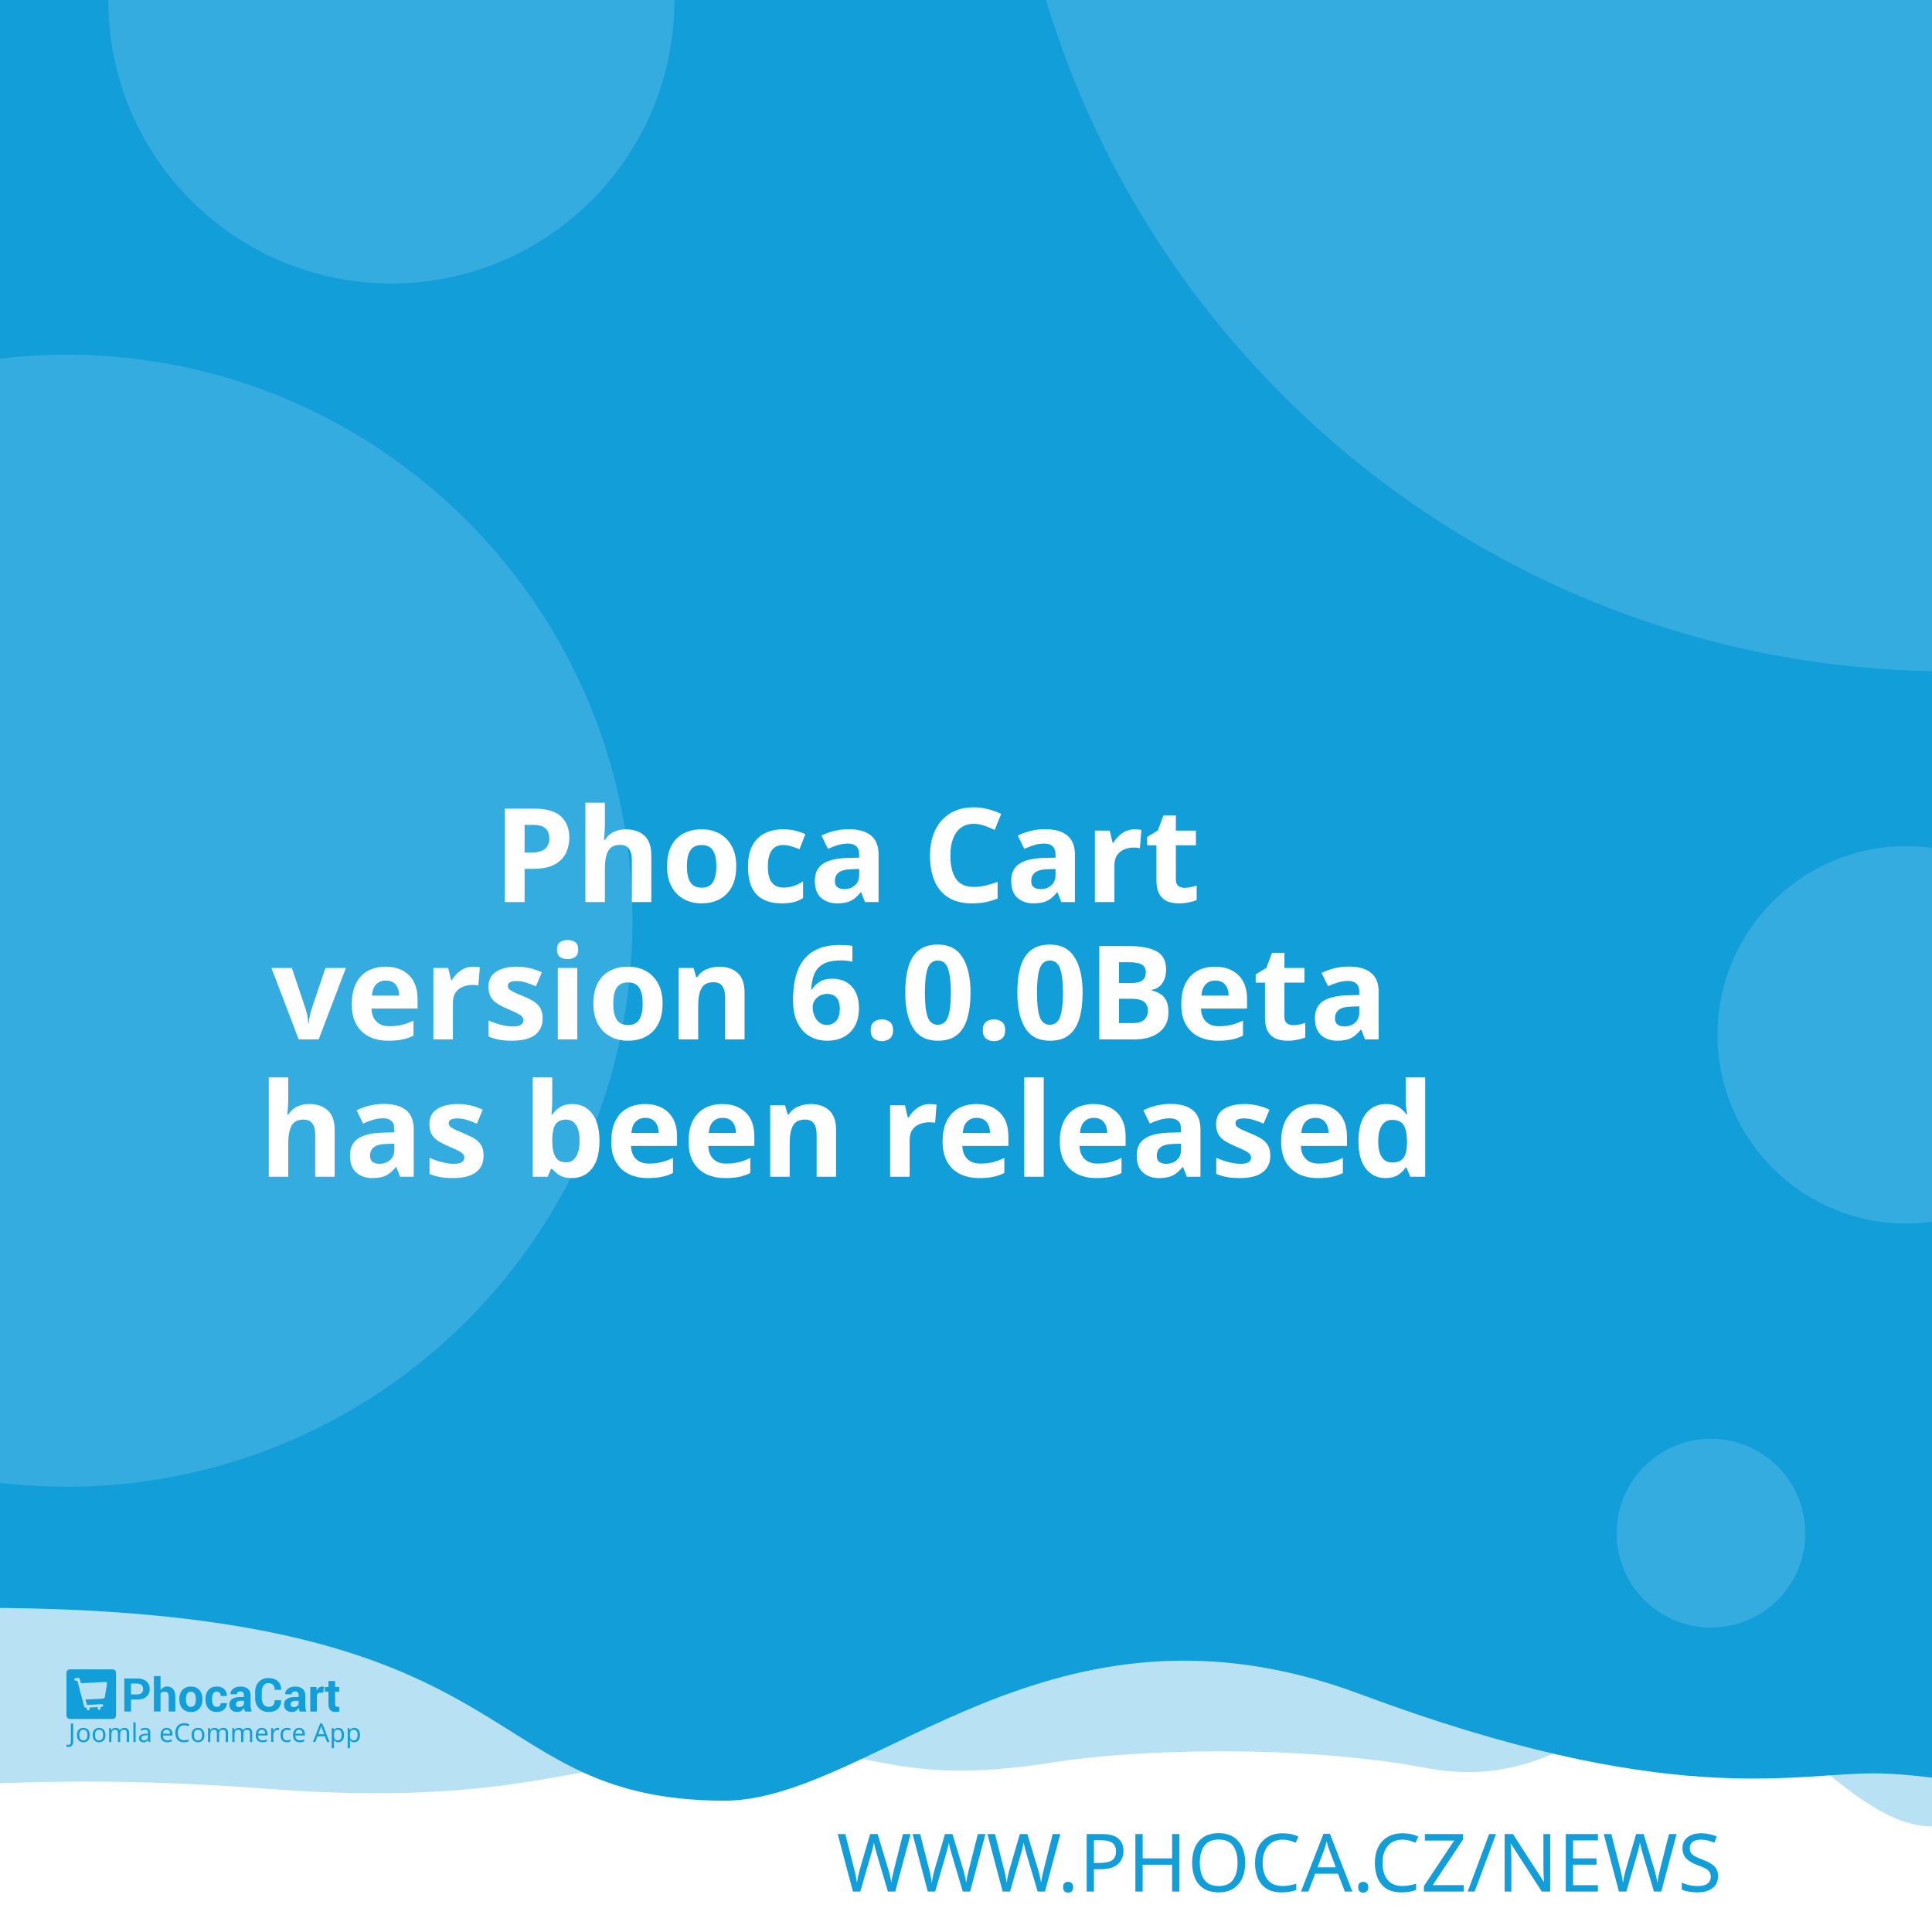
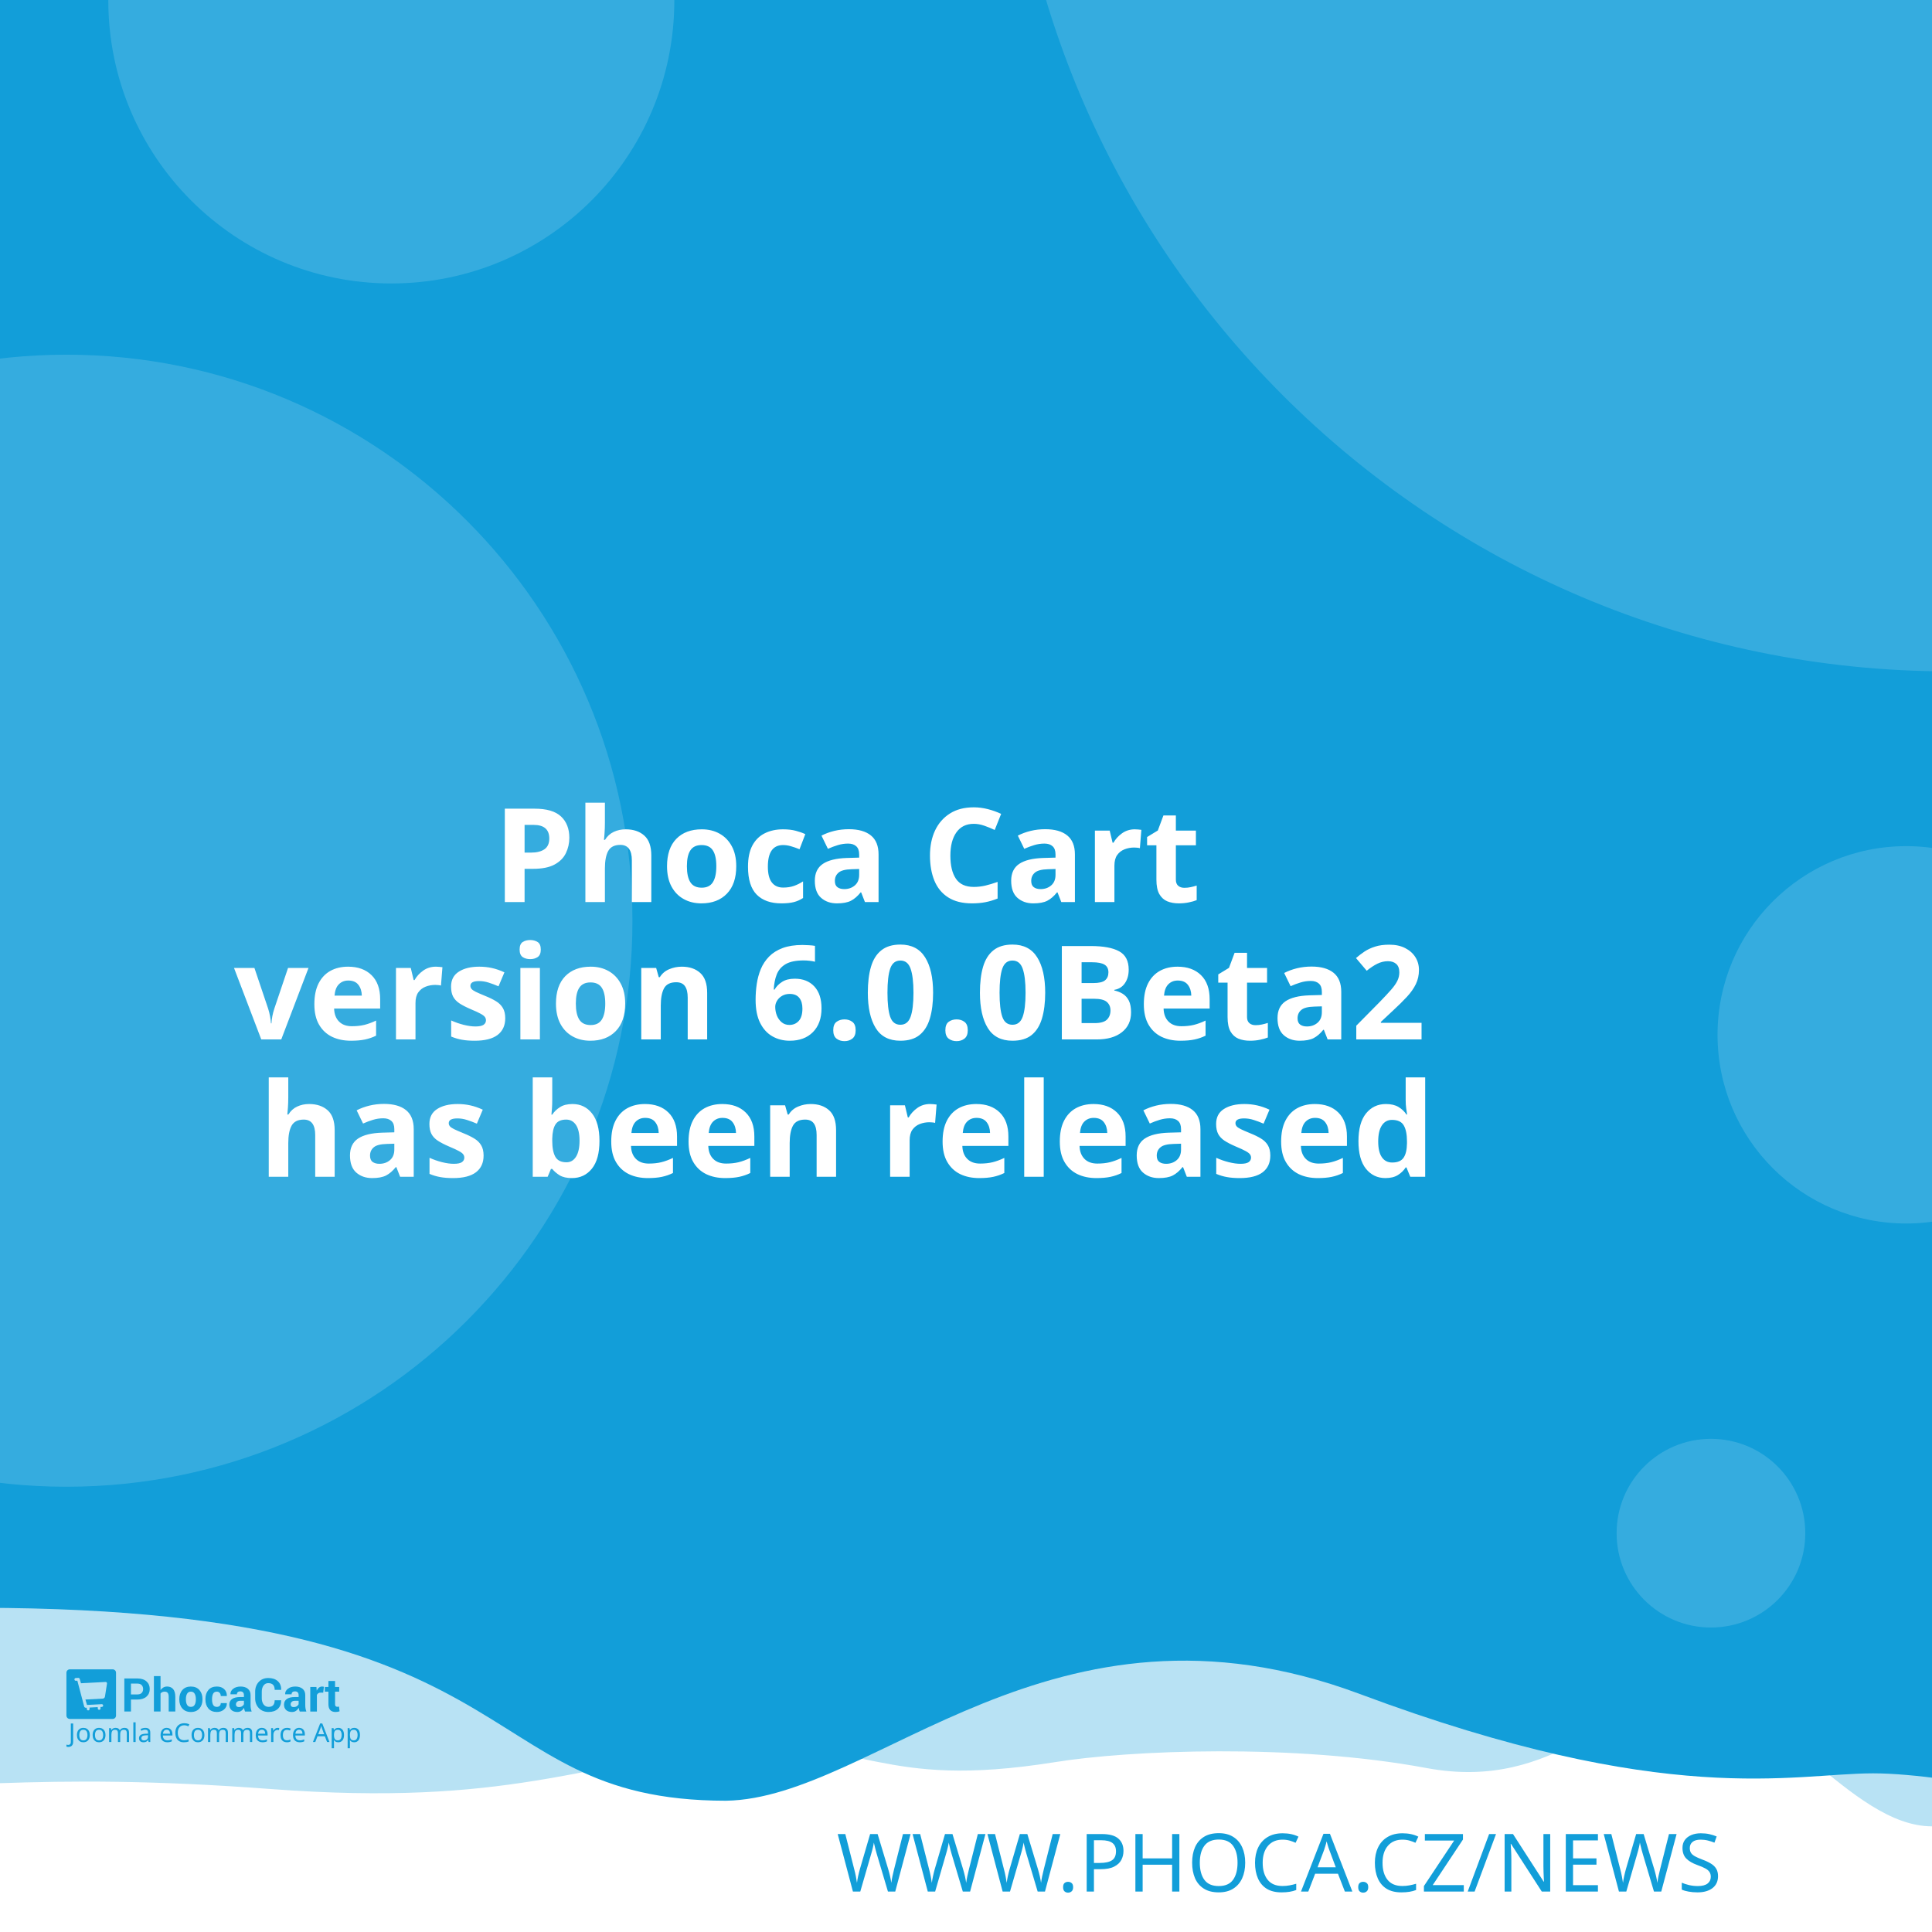
<svg xmlns="http://www.w3.org/2000/svg" width="512" height="512" viewBox="0 0 512 512" version="1.1" id="svg5">
  <defs id="defs2" />
  <g id="layer1">
    <path d="m -288.549,96.962 a 6.384,6.384 0 0 0 -6.384,6.384 v 81.087 a 6.384,6.384 0 0 0 6.384,6.384 h 81.083 a 6.384,6.384 0 0 0 6.384,-6.384 v -81.087 a 6.384,6.384 0 0 0 -6.384,-6.384 z m 16.084,16.188 c 0.591,-0.033 1.134,0.125 1.642,0.482 0.508,0.359 0.842,0.809 1.006,1.355 l 2.415,8.308 46.517,-2.44 c 0.829,-0.043 1.521,0.245 2.074,0.86 0.55,0.606 0.769,1.334 0.636,2.174 l -3.898,24.937 c -0.138,0.736 -0.57,1.497 -1.288,2.273 -0.719,0.787 -1.656,1.211 -2.797,1.272 l -32.861,1.721 3.038,10.253 27.775,-1.455 c 0.726,-0.04 1.351,0.178 1.887,0.648 0.523,0.483 0.803,1.086 0.844,1.812 0.038,0.726 -0.178,1.352 -0.648,1.887 -0.483,0.525 -1.086,0.806 -1.812,0.844 l -2.597,0.137 0.137,2.593 c 0.038,0.729 -0.178,1.356 -0.661,1.879 -0.472,0.535 -1.071,0.819 -1.8,0.856 -0.726,0.038 -1.353,-0.178 -1.879,-0.661 -0.535,-0.472 -0.814,-1.073 -0.852,-1.8 l -0.137,-2.593 -15.573,0.81 0.133,2.597 c 0.038,0.729 -0.176,1.356 -0.648,1.879 -0.483,0.535 -1.086,0.818 -1.812,0.856 -0.726,0.04 -1.352,-0.178 -1.887,-0.661 -0.525,-0.472 -0.806,-1.073 -0.844,-1.8 l -0.137,-2.597 -1.608,0.083 c -0.623,0.033 -1.193,-0.112 -1.721,-0.428 -0.515,-0.317 -0.883,-0.632 -1.11,-0.931 l -0.287,-0.507 -13.05,-49.343 -2.805,0.146 c -0.696,0.038 -1.312,-0.181 -1.858,-0.661 -0.545,-0.472 -0.835,-1.069 -0.873,-1.795 -0.038,-0.729 0.186,-1.353 0.682,-1.879 0.493,-0.535 1.083,-0.818 1.779,-0.856 z" style="fill:#ffffff;stroke-width:1;paint-order:stroke fill markers" id="path400" />
    <rect style="opacity:1;fill:#ffffff;stroke-width:5;stroke-linejoin:round;paint-order:stroke fill markers" id="rect723" width="512" height="512" x="0" y="0" />
    <path id="rect4460" style="opacity:0.3;fill:#129ed9;fill-opacity:1;stroke-width:5;stroke-linejoin:round;paint-order:stroke fill markers" d="M -256,4 H 768 v 480 c 0,0 -42.667,-10 -64,-10 -21.333,0 -42.408,10 -64,10 -21.592,0 -42.667,-10 -64,-10 -21.333,0 -42.408,10 -64,10 -21.592,0 -41.887,-34.701 -63.221,-34.701 -21.333,0 -35.645,25.795 -70.761,19.246 -35.116,-6.549 -78.862,-4.741 -98.515,-1.547 -47.289,7.533 -49.247,-6.724 -87.369,-3.311 -38.122,3.413 -56.921,15.193 -120.307,10.429 -63.387,-4.764 -84.091,0.698 -135.827,-0.116 -21.333,0 -42.408,10 -64,10 -21.592,0 -42.667,-10 -64,-10 -21.333,0 -64,10 -64,10 z" />
    <path id="rect4460-5" style="fill:#129ed9;fill-opacity:1;stroke-width:5;stroke-linejoin:round;paint-order:stroke fill markers" d="M -316,4.9999998e-7 H 708 V 480 c 0,0 -42.667,-10 -64,-10 -21.333,0 -42.408,10 -64,10 -21.592,0 -62.256,-10.048 -83.59,-10.048 -21.333,0 -54.449,9.448 -136.059,-21.03 -81.61,-30.478 -128.583,27.669 -167.971,28.291 -70.795,-0.042 -47.303,-54.288 -212.561,-50.983 C -185.439,429.534 -38.408,480 -60,480 c -21.592,0 -42.667,-10 -64,-10 -21.333,0 -42.408,10 -64,10 -21.592,0 -42.667,-10 -64,-10 -21.333,0 -64,10 -64,10 z" />
    <text xml:space="preserve" style="font-style:normal;font-weight:normal;font-size:21.333px;line-height:1.25;font-family:sans-serif;fill:#129ed9;fill-opacity:1;stroke:none" x="484.042" y="501.277" id="text2910-3-7">
      <tspan id="tspan2908-6-5" x="484.042" y="501.277" style="font-style:normal;font-variant:normal;font-weight:300;font-stretch:normal;font-size:21.333px;font-family:Montserrat;-inkscape-font-specification:'Montserrat Light';text-align:end;text-anchor:end;fill:#129ed9;fill-opacity:1">WWW.PHOCA.CZ/NEWS</tspan>
    </text>
    <text xml:space="preserve" style="font-style:normal;font-variant:normal;font-weight:600;font-stretch:normal;font-size:34.667px;line-height:1.05;font-family:Rubik;-inkscape-font-specification:'Rubik Semi-Bold';fill:#ffffff;fill-opacity:1;stroke:none" x="256" y="165" id="text11252">
      <tspan x="256" y="165" id="tspan403" style="text-align:center;text-anchor:middle" />
      <tspan x="256" y="202.659" style="font-size:34.667px;text-align:center;text-anchor:middle" id="tspan442" />
      <tspan x="256" y="239.059" style="font-size:34.667px;text-align:center;text-anchor:middle" id="tspan444">Phoca Cart</tspan>
-       <tspan x="256" y="275.459" id="tspan1992" style="font-size:34.667px;text-align:center;text-anchor:middle">version 6.0.0Beta
+       <tspan x="256" y="275.459" id="tspan1992" style="font-size:34.667px;text-align:center;text-anchor:middle">version 6.0.0Beta2
</tspan>
      <tspan x="256" y="311.859" id="tspan2906" style="font-size:34.667px;text-align:center;text-anchor:middle">has been released</tspan>
      <tspan x="256" y="348.259" id="tspan1994" style="font-size:34.667px" />
    </text>
    <circle style="opacity:0.15;fill:#ffffff;fill-opacity:1;stroke-width:5;stroke-linejoin:round;paint-order:stroke fill markers" id="path8376" cx="516.67" cy="-72.081" r="250" />
    <circle style="opacity:0.15;fill:#ffffff;fill-opacity:1;stroke-width:5;stroke-linejoin:round;paint-order:stroke fill markers" id="path8376-9" cx="17.604" cy="244" r="150" />
    <circle style="opacity:0.15;fill:#ffffff;fill-opacity:1;stroke-width:5;stroke-linejoin:round;paint-order:stroke fill markers" id="path8376-6" cx="103.704" cy="0.117" r="75" />
    <circle style="opacity:0.15;fill:#ffffff;fill-opacity:1;stroke-width:5;stroke-linejoin:round;paint-order:stroke fill markers" id="path8376-6-2" cx="505.168" cy="274.238" r="50" />
    <g id="g8950" transform="matrix(0.298069,0,0,0.298069,107.3348,335.2596)" style="fill:#129ed9;fill-opacity:1;stroke-width:3.355">
      <g id="g895" transform="translate(-301.0409,359.4151)" style="fill:#129ed9;fill-opacity:1;stroke-width:3.355">
        <g transform="matrix(1.3333,0,0,-1.3333,-75.59,850.15)" fill="#ffffff" image-rendering="optimizeQuality" id="g280" style="clip-rule:evenodd;fill:#129ed9;fill-opacity:1;stroke-width:8.934;shape-rendering:geometricPrecision">
          <path d="m 99.728,617.49 v -7.994 h -4.423 v 22.031 h 8.784 c 2.532,0 4.527,-0.646 5.979,-1.937 1.452,-1.291 2.181,-2.99 2.181,-5.097 0,-2.107 -0.729,-3.801 -2.181,-5.082 -1.452,-1.281 -3.446,-1.921 -5.979,-1.921 z m 0,3.408 h 4.361 c 1.23,0 2.165,0.336 2.801,1.002 0.635,0.671 0.951,1.523 0.951,2.561 0,1.059 -0.315,1.932 -0.946,2.623 -0.63,0.687 -1.566,1.033 -2.806,1.033 H 99.728 Z" id="path262" style="fill:#129ed9;fill-opacity:1;stroke-width:3.355" />
          <path d="m 119.45,623.79 c 0.517,0.749 1.147,1.327 1.891,1.746 0.749,0.418 1.576,0.63 2.485,0.63 1.705,0 3.043,-0.568 4.02,-1.704 0.971,-1.131 1.457,-2.887 1.457,-5.252 v -9.714 h -4.418 v 9.76 c 0,1.276 -0.227,2.174 -0.677,2.706 -0.445,0.532 -1.116,0.795 -2.005,0.795 -0.605,0 -1.137,-0.108 -1.602,-0.325 -0.465,-0.217 -0.847,-0.522 -1.152,-0.919 v -12.017 h -4.418 v 23.611 h 4.418 z" id="path264" style="fill:#129ed9;fill-opacity:1;stroke-width:3.355" />
          <path d="m 131.96,617.83 c 0,2.438 0.682,4.436 2.046,5.996 1.359,1.554 3.25,2.334 5.663,2.334 2.418,0 4.315,-0.774 5.689,-2.329 1.375,-1.549 2.062,-3.553 2.062,-6.001 v -0.32 c 0,-2.458 -0.687,-4.462 -2.051,-6.011 -1.369,-1.544 -3.261,-2.319 -5.674,-2.319 -2.418,0 -4.315,0.775 -5.684,2.319 -1.364,1.549 -2.051,3.553 -2.051,6.011 z m 4.408,-0.31 c 0,-1.487 0.264,-2.68 0.785,-3.584 0.527,-0.899 1.375,-1.348 2.542,-1.348 1.142,0 1.979,0.454 2.506,1.358 0.532,0.904 0.796,2.097 0.796,3.574 v 0.315 c 0,1.446 -0.269,2.629 -0.801,3.542 -0.537,0.914 -1.38,1.374 -2.527,1.374 -1.142,0 -1.979,-0.46 -2.506,-1.379 -0.532,-0.919 -0.796,-2.102 -0.796,-3.537 z" id="path266" style="fill:#129ed9;fill-opacity:1;stroke-width:3.355" />
          <path d="m 157.01,612.59 c 0.79,0 1.421,0.227 1.891,0.682 0.475,0.454 0.713,1.064 0.713,1.828 h 4.015 l 0.041,-0.093 c 0.041,-1.653 -0.579,-3.037 -1.871,-4.152 -1.287,-1.116 -2.883,-1.673 -4.79,-1.673 -2.439,0 -4.325,0.769 -5.648,2.314 -1.318,1.544 -1.979,3.522 -1.979,5.944 v 0.449 c 0,2.412 0.656,4.395 1.974,5.944 1.317,1.554 3.198,2.329 5.638,2.329 2.02,0 3.648,-0.573 4.883,-1.725 1.235,-1.151 1.835,-2.664 1.793,-4.539 l -0.031,-0.088 h -4.026 c 0,0.842 -0.233,1.544 -0.698,2.107 -0.46,0.558 -1.101,0.837 -1.922,0.837 -1.168,0 -1.995,-0.454 -2.475,-1.358 -0.476,-0.904 -0.718,-2.071 -0.718,-3.496 v -0.454 c 0,-1.456 0.243,-2.628 0.718,-3.522 0.48,-0.888 1.312,-1.332 2.491,-1.332" id="path268" style="fill:#129ed9;fill-opacity:1;stroke-width:3.355" />
          <path d="m 175.8,609.49 c -0.165,0.372 -0.305,0.764 -0.419,1.183 -0.119,0.413 -0.202,0.837 -0.248,1.27 -0.455,-0.8 -1.054,-1.456 -1.798,-1.978 -0.739,-0.521 -1.628,-0.785 -2.656,-0.785 -1.715,0 -3.038,0.439 -3.963,1.322 -0.93,0.883 -1.395,2.086 -1.395,3.604 0,1.606 0.62,2.845 1.855,3.729 1.235,0.883 3.038,1.322 5.41,1.322 h 2.47 v 1.301 c 0,0.785 -0.207,1.394 -0.62,1.828 -0.413,0.434 -1.023,0.651 -1.834,0.651 -0.713,0 -1.266,-0.175 -1.653,-0.522 -0.393,-0.346 -0.584,-0.826 -0.584,-1.446 l -4.268,0.016 -0.016,0.093 c -0.072,1.379 0.527,2.572 1.798,3.579 1.271,1.002 2.946,1.503 5.013,1.503 1.958,0 3.545,-0.496 4.769,-1.492 1.22,-0.992 1.829,-2.406 1.829,-4.24 v -6.76 c 0,-0.769 0.062,-1.492 0.176,-2.164 0.119,-0.676 0.299,-1.348 0.553,-2.014 z m -4.046,2.943 c 0.78,0 1.468,0.191 2.077,0.574 0.605,0.382 1.013,0.826 1.225,1.332 v 2.308 h -2.47 c -0.935,0 -1.648,-0.232 -2.134,-0.702 -0.481,-0.47 -0.724,-1.033 -0.724,-1.699 0,-0.542 0.181,-0.981 0.542,-1.312 0.367,-0.336 0.858,-0.501 1.483,-0.501" id="path270" style="fill:#129ed9;fill-opacity:1;stroke-width:3.355" />
          <path d="m 199.84,617.01 0.031,-0.088 c 0.041,-2.37 -0.682,-4.25 -2.17,-5.645 -1.488,-1.394 -3.555,-2.091 -6.201,-2.091 -2.656,0 -4.811,0.852 -6.464,2.556 -1.653,1.704 -2.486,3.894 -2.486,6.579 v 4.369 c 0,2.67 0.812,4.86 2.424,6.574 1.617,1.715 3.715,2.572 6.299,2.572 2.723,0 4.852,-0.697 6.386,-2.097 1.535,-1.399 2.284,-3.305 2.243,-5.717 l -0.031,-0.088 h -4.299 c 0,1.451 -0.346,2.561 -1.044,3.336 -0.698,0.769 -1.783,1.157 -3.255,1.157 -1.323,0 -2.372,-0.537 -3.147,-1.606 -0.78,-1.074 -1.168,-2.438 -1.168,-4.1 v -4.39 c 0,-1.683 0.408,-3.057 1.225,-4.131 0.822,-1.069 1.922,-1.606 3.317,-1.606 1.38,0 2.403,0.372 3.064,1.11 0.661,0.744 0.992,1.844 0.992,3.305 z" id="path272" style="fill:#129ed9;fill-opacity:1;stroke-width:3.355" />
          <path d="m 212.27,609.49 c -0.165,0.372 -0.305,0.764 -0.419,1.183 -0.119,0.413 -0.202,0.837 -0.248,1.27 -0.455,-0.8 -1.054,-1.456 -1.798,-1.978 -0.739,-0.521 -1.628,-0.785 -2.656,-0.785 -1.716,0 -3.038,0.439 -3.963,1.322 -0.93,0.883 -1.395,2.086 -1.395,3.604 0,1.606 0.62,2.845 1.855,3.729 1.235,0.883 3.039,1.322 5.41,1.322 h 2.47 v 1.301 c 0,0.785 -0.207,1.394 -0.62,1.828 -0.413,0.434 -1.023,0.651 -1.834,0.651 -0.713,0 -1.266,-0.175 -1.654,-0.522 -0.393,-0.346 -0.584,-0.826 -0.584,-1.446 l -4.268,0.016 -0.016,0.093 c -0.072,1.379 0.527,2.572 1.798,3.579 1.271,1.002 2.945,1.503 5.013,1.503 1.958,0 3.545,-0.496 4.769,-1.492 1.22,-0.992 1.829,-2.406 1.829,-4.24 v -6.76 c 0,-0.769 0.062,-1.492 0.176,-2.164 0.119,-0.676 0.3,-1.348 0.553,-2.014 z m -4.046,2.943 c 0.78,0 1.468,0.191 2.077,0.574 0.605,0.382 1.013,0.826 1.224,1.332 v 2.308 h -2.47 c -0.935,0 -1.649,-0.232 -2.134,-0.702 -0.481,-0.47 -0.723,-1.033 -0.723,-1.699 0,-0.542 0.181,-0.981 0.542,-1.312 0.367,-0.336 0.858,-0.501 1.483,-0.501" id="path274" style="fill:#129ed9;fill-opacity:1;stroke-width:3.355" />
          <path d="m 227.92,622.06 -1.617,0.046 c -0.656,0 -1.199,-0.134 -1.623,-0.408 -0.423,-0.274 -0.744,-0.656 -0.966,-1.152 v -11.052 h -4.408 v 16.36 h 4.103 l 0.196,-2.422 c 0.382,0.857 0.883,1.528 1.494,2.009 0.61,0.48 1.312,0.723 2.108,0.723 0.223,0 0.429,-0.015 0.615,-0.052 0.186,-0.036 0.377,-0.077 0.568,-0.129 z" id="path276" style="fill:#129ed9;fill-opacity:1;stroke-width:3.355" />
          <path d="m 235.83,629.86 v -4.007 h 2.754 v -3.099 H 235.83 v -8.33 c 0,-0.635 0.129,-1.09 0.393,-1.363 0.263,-0.274 0.615,-0.408 1.059,-0.408 0.232,0 0.434,0.01 0.599,0.036 0.166,0.026 0.362,0.072 0.579,0.129 l 0.383,-3.181 c -0.445,-0.155 -0.878,-0.268 -1.302,-0.341 -0.424,-0.078 -0.884,-0.114 -1.38,-0.114 -1.524,0 -2.697,0.418 -3.519,1.255 -0.822,0.837 -1.235,2.159 -1.235,3.977 v 8.34 h -2.392 v 3.099 h 2.392 v 4.007 z" id="path278" style="fill:#129ed9;fill-opacity:1;stroke-width:3.355" />
        </g>
        <g fill="#ffffff" fill-rule="evenodd" image-rendering="optimizeQuality" stroke-width="1.934" aria-label="Joomla eCommerce App" id="g318" style="clip-rule:evenodd;fill:#129ed9;fill-opacity:1;shape-rendering:geometricPrecision">
          <path d="M 1.704,69 Q 1.151,69 0.736,68.908 0.321,68.839 -0.002,68.7 v -1.752 q 0.369,0.092 0.784,0.161 0.415,0.069 0.876,0.069 0.576,0 1.083,-0.231 0.53,-0.231 0.853,-0.807 0.323,-0.576 0.323,-1.614 v -16.368 h 2.075 v 16.206 q 0,2.374 -1.176,3.504 -1.176,1.13 -3.112,1.13 z" id="path282" style="fill:#129ed9;fill-opacity:1;stroke-width:1.934" />
          <path d="m 20.792,58.419 q 0,3.066 -1.568,4.749 -1.545,1.683 -4.196,1.683 -1.637,0 -2.928,-0.738 -1.268,-0.761 -2.006,-2.19 -0.738,-1.452 -0.738,-3.504 0,-3.066 1.545,-4.726 1.545,-1.66 4.196,-1.66 1.683,0 2.951,0.761 1.291,0.738 2.006,2.167 0.738,1.406 0.738,3.458 z m -9.336,0 q 0,2.19 0.853,3.481 0.876,1.268 2.766,1.268 1.867,0 2.743,-1.268 0.876,-1.291 0.876,-3.481 0,-2.19 -0.876,-3.435 -0.876,-1.245 -2.766,-1.245 -1.89,0 -2.743,1.245 -0.853,1.245 -0.853,3.435 z" id="path284" style="fill:#129ed9;fill-opacity:1;stroke-width:1.934" />
          <path d="m 34.739,58.419 q 0,3.066 -1.568,4.749 -1.545,1.683 -4.196,1.683 -1.637,0 -2.928,-0.738 -1.268,-0.761 -2.006,-2.19 -0.738,-1.452 -0.738,-3.504 0,-3.066 1.545,-4.726 1.545,-1.66 4.196,-1.66 1.683,0 2.951,0.761 1.291,0.738 2.006,2.167 0.738,1.406 0.738,3.458 z m -9.336,0 q 0,2.19 0.853,3.481 0.876,1.268 2.766,1.268 1.867,0 2.743,-1.268 0.876,-1.291 0.876,-3.481 0,-2.19 -0.876,-3.435 -0.876,-1.245 -2.766,-1.245 -1.89,0 -2.743,1.245 -0.853,1.245 -0.853,3.435 z" id="path286" style="fill:#129ed9;fill-opacity:1;stroke-width:1.934" />
          <path d="m 51.499,52.033 q 2.098,0 3.135,1.083 1.037,1.06 1.037,3.458 V 64.62 H 53.666 v -7.953 q 0,-2.928 -2.513,-2.928 -1.798,0 -2.582,1.037 -0.761,1.037 -0.761,3.02 V 64.62 h -2.006 v -7.953 q 0,-2.928 -2.536,-2.928 -1.867,0 -2.582,1.153 -0.715,1.153 -0.715,3.32 v 6.409 h -2.029 v -12.356 h 1.637 l 0.3,1.683 h 0.115 q 0.576,-0.968 1.545,-1.429 0.991,-0.484 2.098,-0.484 2.905,0 3.781,2.075 h 0.115 q 0.622,-1.06 1.683,-1.568 1.083,-0.507 2.282,-0.507 z" id="path288" style="fill:#129ed9;fill-opacity:1;stroke-width:1.934" />
          <path d="M 61.527,64.62 H 59.498 V 47.1 h 2.029 z" id="path290" style="fill:#129ed9;fill-opacity:1;stroke-width:1.934" />
          <path d="m 70.126,52.056 q 2.259,0 3.343,0.991 1.083,0.991 1.083,3.158 v 8.414 h -1.475 l -0.392,-1.752 h -0.092 q -0.807,1.014 -1.706,1.498 -0.876,0.484 -2.444,0.484 -1.683,0 -2.789,-0.876 -1.107,-0.899 -1.107,-2.789 0,-1.844 1.452,-2.836 1.452,-1.014 4.472,-1.107 l 2.098,-0.069 v -0.738 q 0,-1.545 -0.669,-2.144 -0.669,-0.599 -1.89,-0.599 -0.968,0 -1.844,0.3 -0.876,0.277 -1.637,0.645 l -0.622,-1.522 q 0.807,-0.438 1.913,-0.738 1.107,-0.323 2.305,-0.323 z m 0.599,6.593 q -2.305,0.092 -3.204,0.738 -0.876,0.645 -0.876,1.821 0,1.037 0.622,1.522 0.645,0.484 1.637,0.484 1.568,0 2.605,-0.853 1.037,-0.876 1.037,-2.674 v -1.107 z" id="path292" style="fill:#129ed9;fill-opacity:1;stroke-width:1.934" />
          <path d="m 89.144,52.033 q 1.591,0 2.72,0.692 1.153,0.692 1.752,1.96 0.622,1.245 0.622,2.928 v 1.222 h -8.46 q 0.046,2.098 1.06,3.204 1.037,1.083 2.882,1.083 1.176,0 2.075,-0.207 0.922,-0.231 1.89,-0.645 v 1.775 q -0.945,0.415 -1.867,0.599 -0.922,0.207 -2.19,0.207 -1.752,0 -3.112,-0.715 -1.337,-0.715 -2.098,-2.121 -0.738,-1.429 -0.738,-3.481 0,-2.029 0.669,-3.481 0.692,-1.452 1.913,-2.236 1.245,-0.784 2.882,-0.784 z m -0.023,1.66 q -1.452,0 -2.305,0.945 -0.83,0.922 -0.991,2.582 h 6.293 q -0.023,-1.568 -0.738,-2.536 -0.715,-0.991 -2.259,-0.991 z" id="path294" style="fill:#129ed9;fill-opacity:1;stroke-width:1.934" />
          <path d="m 104.71,49.751 q -2.651,0 -4.173,1.775 -1.522,1.775 -1.522,4.864 0,3.066 1.406,4.864 1.429,1.775 4.265,1.775 1.083,0 2.052,-0.184 0.968,-0.184 1.89,-0.461 v 1.798 q -0.922,0.346 -1.913,0.507 -0.968,0.161 -2.328,0.161 -2.513,0 -4.196,-1.037 -1.683,-1.037 -2.536,-2.951 -0.83,-1.913 -0.83,-4.495 0,-2.49 0.899,-4.38 0.922,-1.913 2.697,-2.974 1.775,-1.083 4.311,-1.083 2.605,0 4.541,0.968 l -0.83,1.752 q -0.761,-0.346 -1.706,-0.622 -0.922,-0.277 -2.029,-0.277 z" id="path296" style="fill:#129ed9;fill-opacity:1;stroke-width:1.934" />
          <path d="m 122.69,58.419 q 0,3.066 -1.568,4.749 -1.545,1.683 -4.196,1.683 -1.637,0 -2.928,-0.738 -1.268,-0.761 -2.006,-2.19 -0.738,-1.452 -0.738,-3.504 0,-3.066 1.545,-4.726 1.545,-1.66 4.196,-1.66 1.683,0 2.951,0.761 1.291,0.738 2.006,2.167 0.738,1.406 0.738,3.458 z m -9.336,0 q 0,2.19 0.853,3.481 0.876,1.268 2.766,1.268 1.867,0 2.743,-1.268 0.876,-1.291 0.876,-3.481 0,-2.19 -0.876,-3.435 -0.876,-1.245 -2.766,-1.245 -1.89,0 -2.743,1.245 -0.853,1.245 -0.853,3.435 z" id="path298" style="fill:#129ed9;fill-opacity:1;stroke-width:1.934" />
          <path d="m 139.45,52.033 q 2.098,0 3.135,1.083 1.037,1.06 1.037,3.458 V 64.62 h -2.006 v -7.953 q 0,-2.928 -2.513,-2.928 -1.798,0 -2.582,1.037 -0.761,1.037 -0.761,3.02 V 64.62 h -2.006 v -7.953 q 0,-2.928 -2.536,-2.928 -1.867,0 -2.582,1.153 -0.715,1.153 -0.715,3.32 v 6.409 h -2.029 v -12.356 h 1.637 l 0.3,1.683 h 0.115 q 0.576,-0.968 1.545,-1.429 0.991,-0.484 2.098,-0.484 2.905,0 3.781,2.075 h 0.115 q 0.622,-1.06 1.683,-1.568 1.083,-0.507 2.282,-0.507 z" id="path300" style="fill:#129ed9;fill-opacity:1;stroke-width:1.934" />
          <path d="m 161,52.033 q 2.098,0 3.135,1.083 1.037,1.06 1.037,3.458 V 64.62 h -2.006 v -7.953 q 0,-2.928 -2.513,-2.928 -1.798,0 -2.582,1.037 -0.761,1.037 -0.761,3.02 V 64.62 h -2.006 v -7.953 q 0,-2.928 -2.536,-2.928 -1.867,0 -2.582,1.153 -0.715,1.153 -0.715,3.32 v 6.409 h -2.029 v -12.356 h 1.637 l 0.3,1.683 h 0.115 q 0.576,-0.968 1.545,-1.429 0.991,-0.484 2.098,-0.484 2.905,0 3.781,2.075 h 0.115 q 0.622,-1.06 1.683,-1.568 1.083,-0.507 2.282,-0.507 z" id="path302" style="fill:#129ed9;fill-opacity:1;stroke-width:1.934" />
          <path d="m 173.77,52.033 q 1.591,0 2.72,0.692 1.153,0.692 1.752,1.96 0.622,1.245 0.622,2.928 v 1.222 h -8.46 q 0.046,2.098 1.06,3.204 1.037,1.083 2.882,1.083 1.176,0 2.075,-0.207 0.922,-0.231 1.89,-0.645 v 1.775 q -0.945,0.415 -1.867,0.599 -0.922,0.207 -2.19,0.207 -1.752,0 -3.112,-0.715 -1.337,-0.715 -2.098,-2.121 -0.738,-1.429 -0.738,-3.481 0,-2.029 0.669,-3.481 0.692,-1.452 1.913,-2.236 1.245,-0.784 2.882,-0.784 z m -0.023,1.66 q -1.452,0 -2.305,0.945 -0.83,0.922 -0.991,2.582 h 6.293 q -0.023,-1.568 -0.738,-2.536 -0.715,-0.991 -2.259,-0.991 z" id="path304" style="fill:#129ed9;fill-opacity:1;stroke-width:1.934" />
          <path d="m 187.76,52.033 q 0.346,0 0.738,0.046 0.415,0.023 0.715,0.092 l -0.254,1.867 q -0.3,-0.069 -0.669,-0.115 -0.346,-0.046 -0.669,-0.046 -0.945,0 -1.775,0.53 -0.83,0.507 -1.337,1.452 -0.484,0.922 -0.484,2.167 v 6.593 h -2.029 v -12.356 h 1.66 l 0.231,2.259 h 0.092 q 0.599,-1.014 1.545,-1.752 0.945,-0.738 2.236,-0.738 z" id="path306" style="fill:#129ed9;fill-opacity:1;stroke-width:1.934" />
          <path d="m 196.02,64.851 q -1.637,0 -2.928,-0.669 -1.268,-0.669 -2.006,-2.075 -0.715,-1.406 -0.715,-3.596 0,-2.282 0.761,-3.712 0.761,-1.429 2.052,-2.098 1.314,-0.669 2.974,-0.669 0.945,0 1.821,0.207 0.876,0.184 1.429,0.461 l -0.622,1.683 q -0.553,-0.207 -1.291,-0.392 -0.738,-0.184 -1.383,-0.184 -3.642,0 -3.642,4.68 0,2.236 0.876,3.435 0.899,1.176 2.651,1.176 1.014,0 1.775,-0.207 0.784,-0.207 1.429,-0.507 v 1.798 q -0.622,0.323 -1.383,0.484 -0.738,0.184 -1.798,0.184 z" id="path308" style="fill:#129ed9;fill-opacity:1;stroke-width:1.934" />
          <path d="m 206.9,52.033 q 1.591,0 2.72,0.692 1.153,0.692 1.752,1.96 0.622,1.245 0.622,2.928 v 1.222 h -8.46 q 0.046,2.098 1.06,3.204 1.037,1.083 2.882,1.083 1.176,0 2.075,-0.207 0.922,-0.231 1.89,-0.645 v 1.775 q -0.945,0.415 -1.867,0.599 -0.922,0.207 -2.19,0.207 -1.752,0 -3.112,-0.715 -1.337,-0.715 -2.098,-2.121 -0.738,-1.429 -0.738,-3.481 0,-2.029 0.669,-3.481 0.692,-1.452 1.913,-2.236 1.245,-0.784 2.882,-0.784 z m -0.023,1.66 q -1.452,0 -2.305,0.945 -0.83,0.922 -0.991,2.582 h 6.293 q -0.023,-1.568 -0.738,-2.536 -0.715,-0.991 -2.259,-0.991 z" id="path310" style="fill:#129ed9;fill-opacity:1;stroke-width:1.934" />
          <path d="m 231.73,64.62 -1.983,-5.095 h -6.524 l -1.96,5.095 h -2.098 l 6.432,-16.529 h 1.867 l 6.409,16.529 z m -4.449,-11.918 q -0.069,-0.184 -0.231,-0.669 -0.161,-0.484 -0.323,-0.991 -0.138,-0.53 -0.231,-0.807 -0.161,0.715 -0.369,1.406 -0.207,0.669 -0.346,1.06 l -1.867,4.979 h 5.21 z" id="path312" style="fill:#129ed9;fill-opacity:1;stroke-width:1.934" />
          <path d="m 241.73,52.033 q 2.282,0 3.665,1.591 1.406,1.591 1.406,4.795 0,3.158 -1.406,4.795 -1.383,1.637 -3.688,1.637 -1.429,0 -2.374,-0.53 -0.922,-0.553 -1.452,-1.268 h -0.138 q 0.046,0.392 0.092,0.991 0.046,0.599 0.046,1.037 v 5.072 h -2.029 v -17.889 h 1.66 l 0.277,1.683 h 0.092 q 0.553,-0.807 1.452,-1.36 0.899,-0.553 2.397,-0.553 z m -0.369,1.706 q -1.89,0 -2.674,1.06 -0.761,1.06 -0.807,3.227 v 0.392 q 0,2.282 0.738,3.527 0.761,1.222 2.789,1.222 1.13,0 1.844,-0.622 0.738,-0.622 1.083,-1.683 0.369,-1.083 0.369,-2.467 0,-2.121 -0.83,-3.389 -0.807,-1.268 -2.513,-1.268 z" id="path314" style="fill:#129ed9;fill-opacity:1;stroke-width:1.934" />
          <path d="m 255.91,52.033 q 2.282,0 3.665,1.591 1.406,1.591 1.406,4.795 0,3.158 -1.406,4.795 -1.383,1.637 -3.688,1.637 -1.429,0 -2.374,-0.53 -0.922,-0.553 -1.452,-1.268 h -0.138 q 0.046,0.392 0.092,0.991 0.046,0.599 0.046,1.037 v 5.072 h -2.029 v -17.889 h 1.66 l 0.277,1.683 h 0.092 q 0.553,-0.807 1.452,-1.36 0.899,-0.553 2.397,-0.553 z m -0.369,1.706 q -1.89,0 -2.674,1.06 -0.761,1.06 -0.807,3.227 v 0.392 q 0,2.282 0.738,3.527 0.761,1.222 2.789,1.222 1.13,0 1.844,-0.622 0.738,-0.622 1.083,-1.683 0.369,-1.083 0.369,-2.467 0,-2.121 -0.83,-3.389 -0.807,-1.268 -2.513,-1.268 z" id="path316" style="fill:#129ed9;fill-opacity:1;stroke-width:1.934" />
        </g>
        <path d="M 3,0 A 3,3 0 0 0 0,3 v 38.107 a 3,3 0 0 0 3,3 h 38.105 a 3,3 0 0 0 3,-3 V 3 a 3,3 0 0 0 -3,-3 z m 7.559,7.607 c 0.278,-0.015 0.533,0.059 0.771,0.227 0.239,0.169 0.396,0.38 0.473,0.637 l 1.135,3.904 21.861,-1.147 c 0.39,-0.02 0.715,0.115 0.975,0.404 0.259,0.285 0.361,0.627 0.299,1.022 l -1.832,11.719 c -0.065,0.346 -0.268,0.703 -0.605,1.068 -0.338,0.37 -0.778,0.569 -1.315,0.598 l -15.443,0.809 1.428,4.818 13.053,-0.684 c 0.341,-0.019 0.635,0.084 0.887,0.305 0.246,0.227 0.378,0.51 0.396,0.852 0.018,0.341 -0.084,0.635 -0.305,0.887 -0.227,0.247 -0.51,0.379 -0.852,0.396 l -1.221,0.064 0.064,1.219 c 0.018,0.343 -0.084,0.637 -0.311,0.883 -0.222,0.252 -0.503,0.385 -0.846,0.402 -0.341,0.018 -0.636,-0.084 -0.883,-0.311 -0.252,-0.222 -0.383,-0.504 -0.4,-0.846 l -0.064,-1.219 -7.318,0.381 0.062,1.221 c 0.018,0.343 -0.083,0.637 -0.305,0.883 -0.227,0.252 -0.51,0.384 -0.852,0.402 -0.341,0.019 -0.635,-0.084 -0.887,-0.311 -0.247,-0.222 -0.379,-0.504 -0.396,-0.846 l -0.064,-1.221 -0.756,0.039 c -0.293,0.015 -0.561,-0.052 -0.809,-0.201 -0.242,-0.149 -0.415,-0.297 -0.521,-0.438 l -0.135,-0.238 -6.133,-23.189 -1.318,0.068 C 8.066,10.184 7.776,10.082 7.52,9.856 7.263,9.634 7.127,9.354 7.11,9.012 7.092,8.67 7.197,8.377 7.43,8.13 7.661,7.878 7.939,7.745 8.266,7.727 Z" fill="#ffffff" style="fill:#129ed9;fill-opacity:1;stroke-width:8.934;paint-order:stroke fill markers" id="path334" />
      </g>
    </g>
    <circle style="opacity:0.15;fill:#ffffff;fill-opacity:1;stroke-width:5;stroke-linejoin:round;paint-order:stroke fill markers" id="path8376-6-2-1" cx="453.421" cy="406.309" r="25" />
  </g>
</svg>
